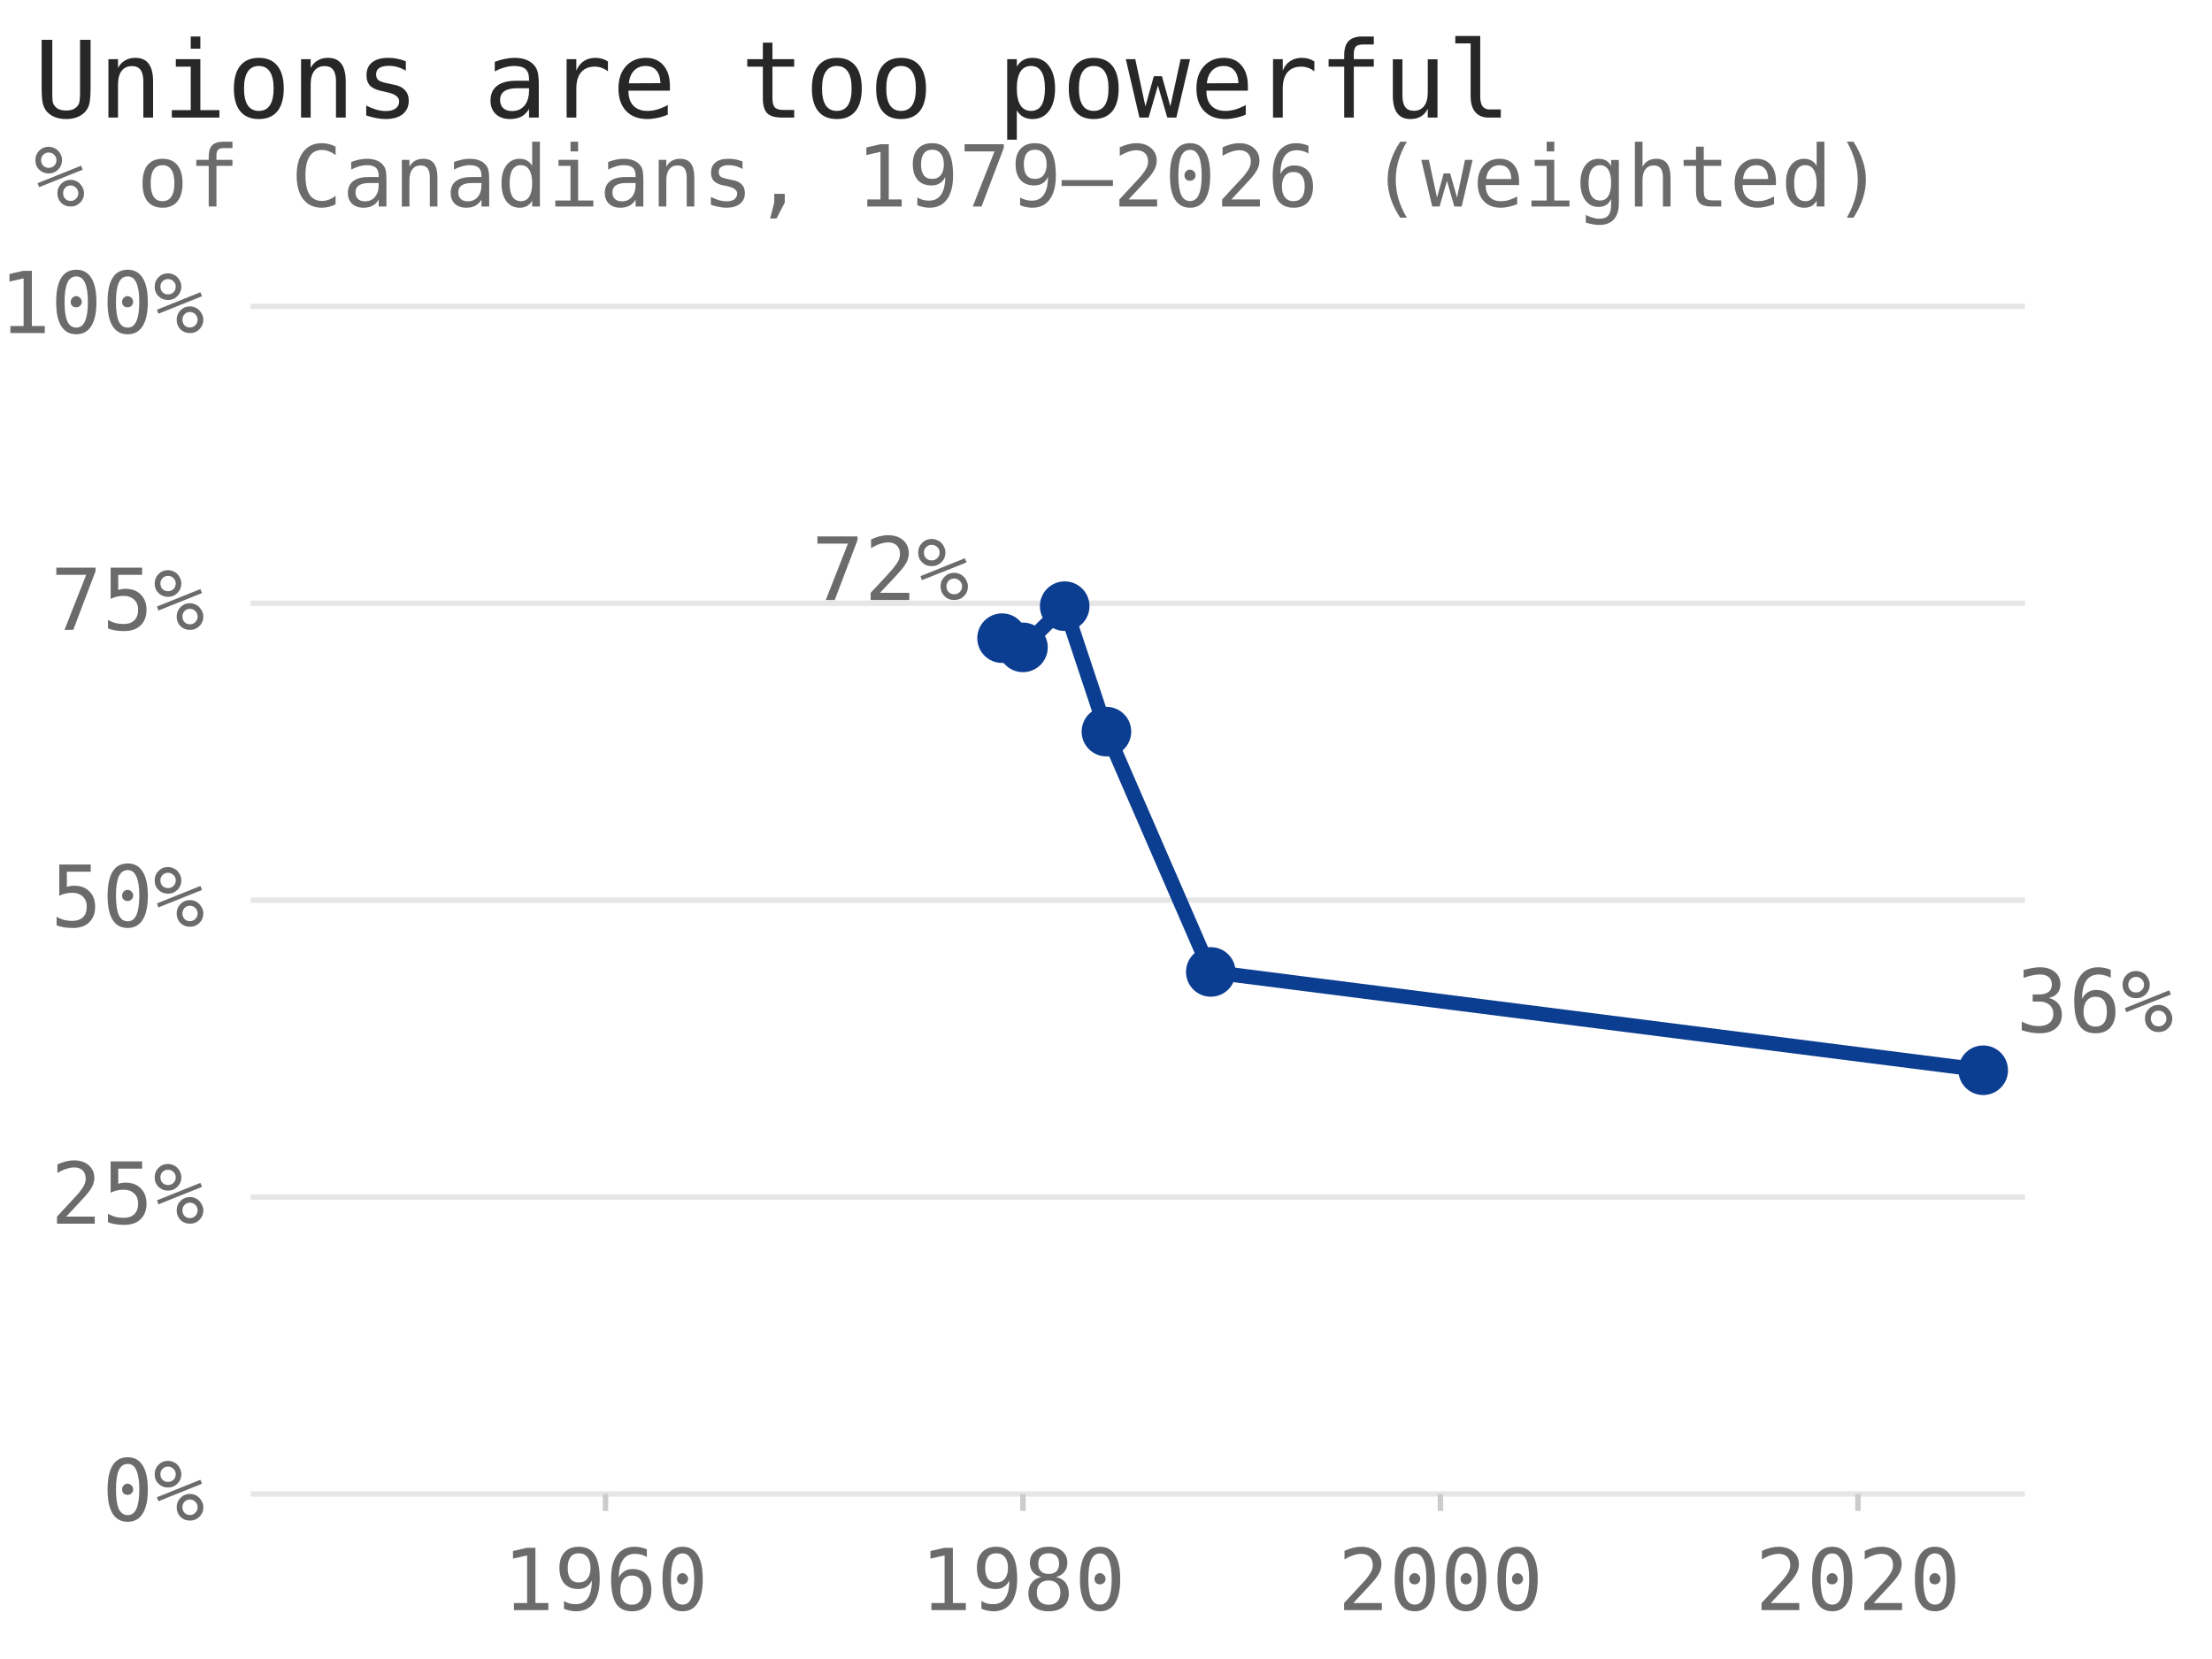
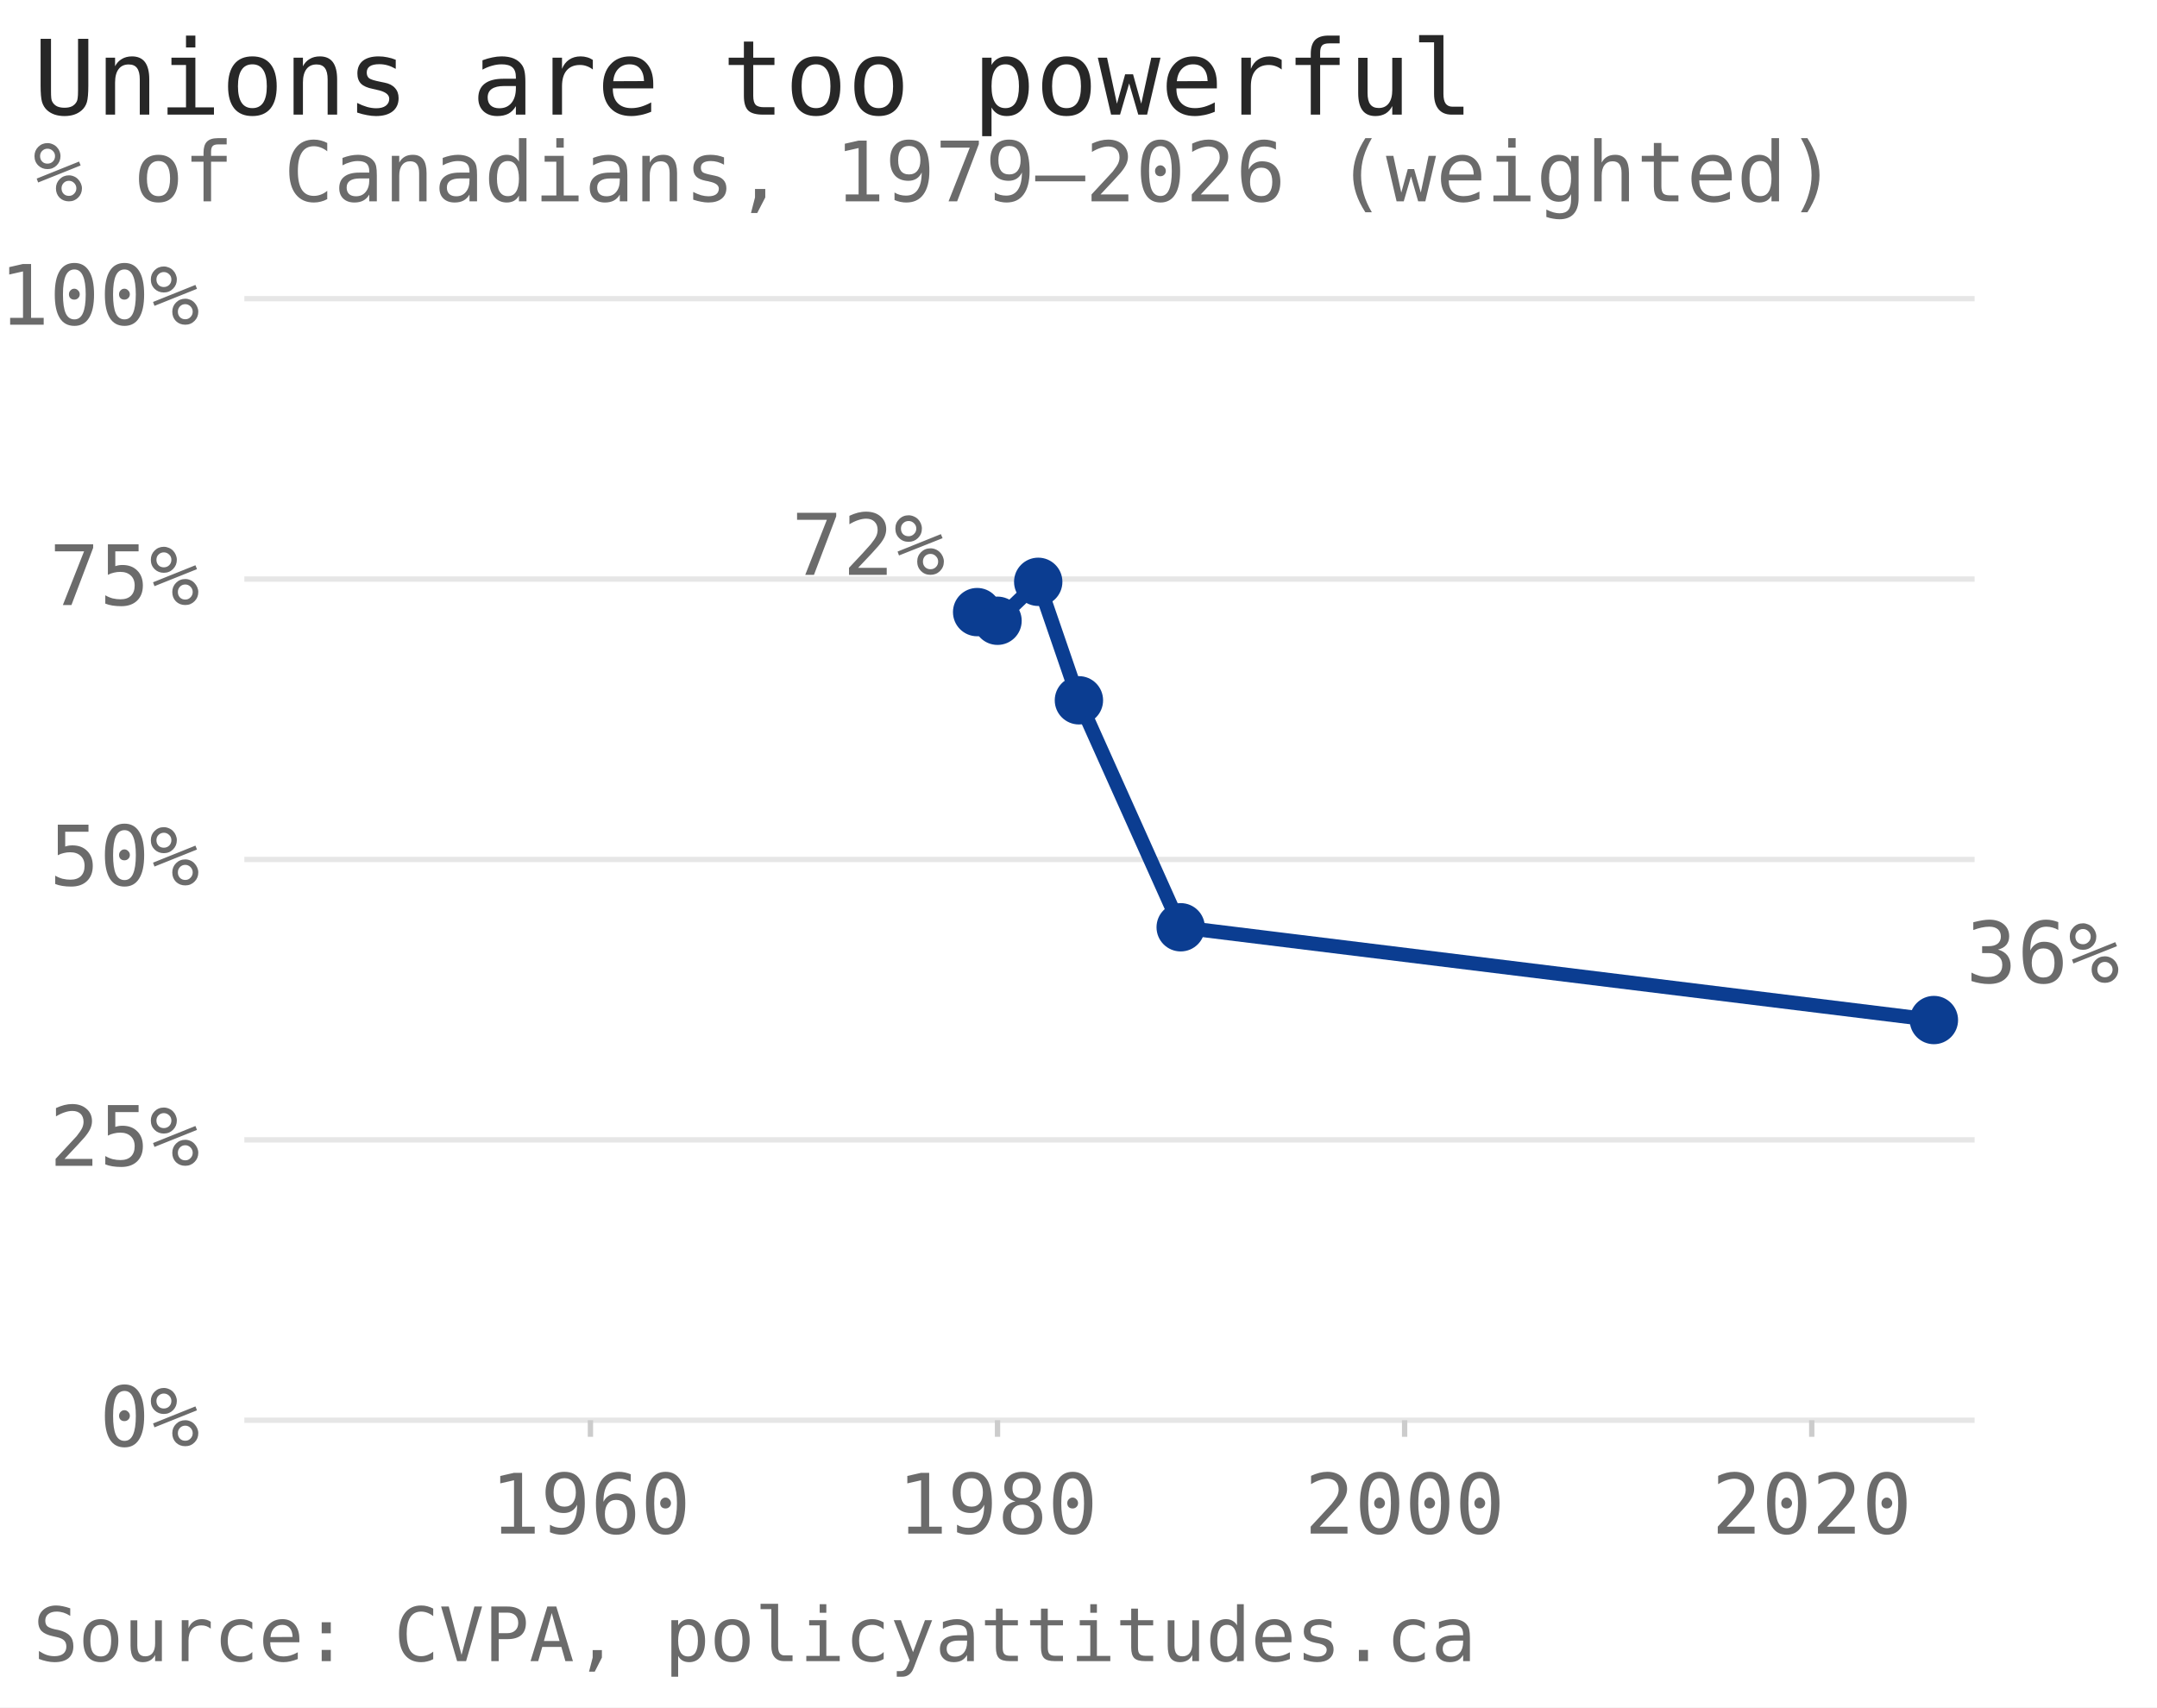
- <svg xmlns="http://www.w3.org/2000/svg" width="259.20pt" height="194.40pt" viewBox="0 0 259.20 194.40">
+ <svg xmlns="http://www.w3.org/2000/svg" width="259.20pt" height="205.20pt" viewBox="0 0 259.20 205.20">
  <g id="unions-are-too-powerful" class="svglite">
    <defs>
      <style type="text/css">
    .svglite line, .svglite polyline, .svglite polygon, .svglite path, .svglite rect, .svglite circle {
      fill: none;
      stroke: #000000;
      stroke-linecap: round;
      stroke-linejoin: round;
      stroke-miterlimit: 10.00;
    }
    .svglite text {
      white-space: pre;
    }
    .svglite g.glyphgroup path {
      fill: inherit;
      stroke: none;
    }
  </style>
    </defs>
    <rect width="100%" height="100%" style="stroke: none; fill: #FFFFFF;" />
    <defs>
-       <clipPath id="unions-are-too-powerful-cpMC4wMHwyNTkuMjB8MC4wMHwxOTQuNDA=">
-         <rect x="0.00" y="0.00" width="259.20" height="194.40" />
+       <clipPath id="unions-are-too-powerful-cpMC4wMHwyNTkuMjB8MC4wMHwyMDUuMjA=">
+         <rect x="0.00" y="0.00" width="259.20" height="205.20" />
      </clipPath>
    </defs>
-     <g clip-path="url(#unions-are-too-powerful-cpMC4wMHwyNTkuMjB8MC4wMHwxOTQuNDA=)">
-       <rect x="0.00" y="-0" width="259.20" height="194.40" style="stroke-width: 1.16; stroke: none; fill: #FFFFFF;" />
-       <polyline points="29.36,175.06 237.28,175.06 " style="stroke-width: 0.64; stroke: #E6E6E6; stroke-linecap: butt;" />
-       <polyline points="29.36,140.27 237.28,140.27 " style="stroke-width: 0.64; stroke: #E6E6E6; stroke-linecap: butt;" />
-       <polyline points="29.36,105.48 237.28,105.48 " style="stroke-width: 0.64; stroke: #E6E6E6; stroke-linecap: butt;" />
-       <polyline points="29.36,70.69 237.28,70.69 " style="stroke-width: 0.64; stroke: #E6E6E6; stroke-linecap: butt;" />
+     <g clip-path="url(#unions-are-too-powerful-cpMC4wMHwyNTkuMjB8MC4wMHwyMDUuMjA=)">
+       <rect x="0.00" y="0.00" width="259.20" height="205.20" style="stroke-width: 1.16; stroke: none; fill: #FFFFFF;" />
+       <polyline points="29.36,170.70 237.28,170.70 " style="stroke-width: 0.64; stroke: #E6E6E6; stroke-linecap: butt;" />
+       <polyline points="29.36,137.00 237.28,137.00 " style="stroke-width: 0.64; stroke: #E6E6E6; stroke-linecap: butt;" />
+       <polyline points="29.36,103.30 237.28,103.30 " style="stroke-width: 0.64; stroke: #E6E6E6; stroke-linecap: butt;" />
+       <polyline points="29.36,69.60 237.28,69.60 " style="stroke-width: 0.64; stroke: #E6E6E6; stroke-linecap: butt;" />
      <polyline points="29.36,35.90 237.28,35.90 " style="stroke-width: 0.64; stroke: #E6E6E6; stroke-linecap: butt;" />
-       <polyline points="117.42,74.78 119.87,75.86 124.76,71.03 129.65,85.73 141.88,113.89 232.39,125.41 " style="stroke-width: 1.71; stroke: #0B3D91; stroke-linecap: butt;" />
-       <circle cx="117.42" cy="74.78" r="2.52" style="stroke-width: 0.77; stroke: #0B3D91; fill: #0B3D91;" />
-       <circle cx="119.87" cy="75.86" r="2.52" style="stroke-width: 0.77; stroke: #0B3D91; fill: #0B3D91;" />
-       <circle cx="124.76" cy="71.03" r="2.52" style="stroke-width: 0.77; stroke: #0B3D91; fill: #0B3D91;" />
-       <circle cx="129.65" cy="85.73" r="2.52" style="stroke-width: 0.77; stroke: #0B3D91; fill: #0B3D91;" />
-       <circle cx="141.88" cy="113.89" r="2.52" style="stroke-width: 0.77; stroke: #0B3D91; fill: #0B3D91;" />
-       <circle cx="232.39" cy="125.41" r="2.52" style="stroke-width: 0.77; stroke: #0B3D91; fill: #0B3D91;" />
-       <text x="113.59" y="70.31" text-anchor="end" style="font-size: 10.24px;fill: #6B6B6B; font-family: &quot;Inconsolata&quot;;">72%</text>
-       <text x="236.22" y="120.94" style="font-size: 10.24px;fill: #6B6B6B; font-family: &quot;Inconsolata&quot;;">36%</text>
-       <text x="23.99" y="178.18" text-anchor="end" style="font-size: 10.00px;fill: #6B6B6B; font-family: &quot;Inconsolata&quot;;">0%</text>
-       <text x="23.99" y="143.39" text-anchor="end" style="font-size: 10.00px;fill: #6B6B6B; font-family: &quot;Inconsolata&quot;;">25%</text>
-       <text x="23.99" y="108.60" text-anchor="end" style="font-size: 10.00px;fill: #6B6B6B; font-family: &quot;Inconsolata&quot;;">50%</text>
-       <text x="23.99" y="73.81" text-anchor="end" style="font-size: 10.00px;fill: #6B6B6B; font-family: &quot;Inconsolata&quot;;">75%</text>
+       <polyline points="117.42,73.57 119.87,74.61 124.76,69.93 129.65,84.17 141.88,111.45 232.39,122.60 " style="stroke-width: 1.71; stroke: #0B3D91; stroke-linecap: butt;" />
+       <circle cx="117.42" cy="73.57" r="2.52" style="stroke-width: 0.77; stroke: #0B3D91; fill: #0B3D91;" />
+       <circle cx="119.87" cy="74.61" r="2.52" style="stroke-width: 0.77; stroke: #0B3D91; fill: #0B3D91;" />
+       <circle cx="124.76" cy="69.93" r="2.52" style="stroke-width: 0.77; stroke: #0B3D91; fill: #0B3D91;" />
+       <circle cx="129.65" cy="84.17" r="2.52" style="stroke-width: 0.77; stroke: #0B3D91; fill: #0B3D91;" />
+       <circle cx="141.88" cy="111.45" r="2.52" style="stroke-width: 0.77; stroke: #0B3D91; fill: #0B3D91;" />
+       <circle cx="232.39" cy="122.60" r="2.52" style="stroke-width: 0.77; stroke: #0B3D91; fill: #0B3D91;" />
+       <text x="113.59" y="69.09" text-anchor="end" style="font-size: 10.24px;fill: #6B6B6B; font-family: &quot;Inconsolata&quot;;">72%</text>
+       <text x="236.22" y="118.13" style="font-size: 10.24px;fill: #6B6B6B; font-family: &quot;Inconsolata&quot;;">36%</text>
+       <text x="23.99" y="173.82" text-anchor="end" style="font-size: 10.00px;fill: #6B6B6B; font-family: &quot;Inconsolata&quot;;">0%</text>
+       <text x="23.99" y="140.12" text-anchor="end" style="font-size: 10.00px;fill: #6B6B6B; font-family: &quot;Inconsolata&quot;;">25%</text>
+       <text x="23.99" y="106.42" text-anchor="end" style="font-size: 10.00px;fill: #6B6B6B; font-family: &quot;Inconsolata&quot;;">50%</text>
+       <text x="23.99" y="72.72" text-anchor="end" style="font-size: 10.00px;fill: #6B6B6B; font-family: &quot;Inconsolata&quot;;">75%</text>
      <text x="23.99" y="39.03" text-anchor="end" style="font-size: 10.00px;fill: #6B6B6B; font-family: &quot;Inconsolata&quot;;">100%</text>
-       <polyline points="70.95,177.05 70.95,175.06 " style="stroke-width: 0.64; stroke: #CCCCCC; stroke-linecap: butt;" />
-       <polyline points="119.87,177.05 119.87,175.06 " style="stroke-width: 0.64; stroke: #CCCCCC; stroke-linecap: butt;" />
-       <polyline points="168.79,177.05 168.79,175.06 " style="stroke-width: 0.64; stroke: #CCCCCC; stroke-linecap: butt;" />
-       <polyline points="217.71,177.05 217.71,175.06 " style="stroke-width: 0.64; stroke: #CCCCCC; stroke-linecap: butt;" />
-       <text x="70.95" y="188.67" text-anchor="middle" style="font-size: 10.00px;fill: #6B6B6B; font-family: &quot;Inconsolata&quot;;">1960</text>
-       <text x="119.87" y="188.67" text-anchor="middle" style="font-size: 10.00px;fill: #6B6B6B; font-family: &quot;Inconsolata&quot;;">1980</text>
-       <text x="168.79" y="188.67" text-anchor="middle" style="font-size: 10.00px;fill: #6B6B6B; font-family: &quot;Inconsolata&quot;;">2000</text>
-       <text x="217.71" y="188.67" text-anchor="middle" style="font-size: 10.00px;fill: #6B6B6B; font-family: &quot;Inconsolata&quot;;">2020</text>
+       <polyline points="70.95,172.69 70.95,170.70 " style="stroke-width: 0.64; stroke: #CCCCCC; stroke-linecap: butt;" />
+       <polyline points="119.87,172.69 119.87,170.70 " style="stroke-width: 0.64; stroke: #CCCCCC; stroke-linecap: butt;" />
+       <polyline points="168.79,172.69 168.79,170.70 " style="stroke-width: 0.64; stroke: #CCCCCC; stroke-linecap: butt;" />
+       <polyline points="217.71,172.69 217.71,170.70 " style="stroke-width: 0.64; stroke: #CCCCCC; stroke-linecap: butt;" />
+       <text x="70.95" y="184.32" text-anchor="middle" style="font-size: 10.00px;fill: #6B6B6B; font-family: &quot;Inconsolata&quot;;">1960</text>
+       <text x="119.87" y="184.32" text-anchor="middle" style="font-size: 10.00px;fill: #6B6B6B; font-family: &quot;Inconsolata&quot;;">1980</text>
+       <text x="168.79" y="184.32" text-anchor="middle" style="font-size: 10.00px;fill: #6B6B6B; font-family: &quot;Inconsolata&quot;;">2000</text>
+       <text x="217.71" y="184.32" text-anchor="middle" style="font-size: 10.00px;fill: #6B6B6B; font-family: &quot;Inconsolata&quot;;">2020</text>
      <text x="3.99" y="24.20" style="font-size: 10.00px;fill: #6B6B6B; font-family: &quot;Inconsolata&quot;;">% of Canadians, 1979–2026 (weighted)</text>
      <text x="3.99" y="13.78" style="font-size: 12.50px; font-weight: 500;fill: #272727; font-family: &quot;Inconsolata&quot;;">Unions are too powerful</text>
+       <text x="3.99" y="199.65" style="font-size: 9.00px;fill: #6B6B6B; font-family: &quot;Inconsolata&quot;;">Source: CVPA, policyattitudes.ca</text>
    </g>
  </g>
</svg>
